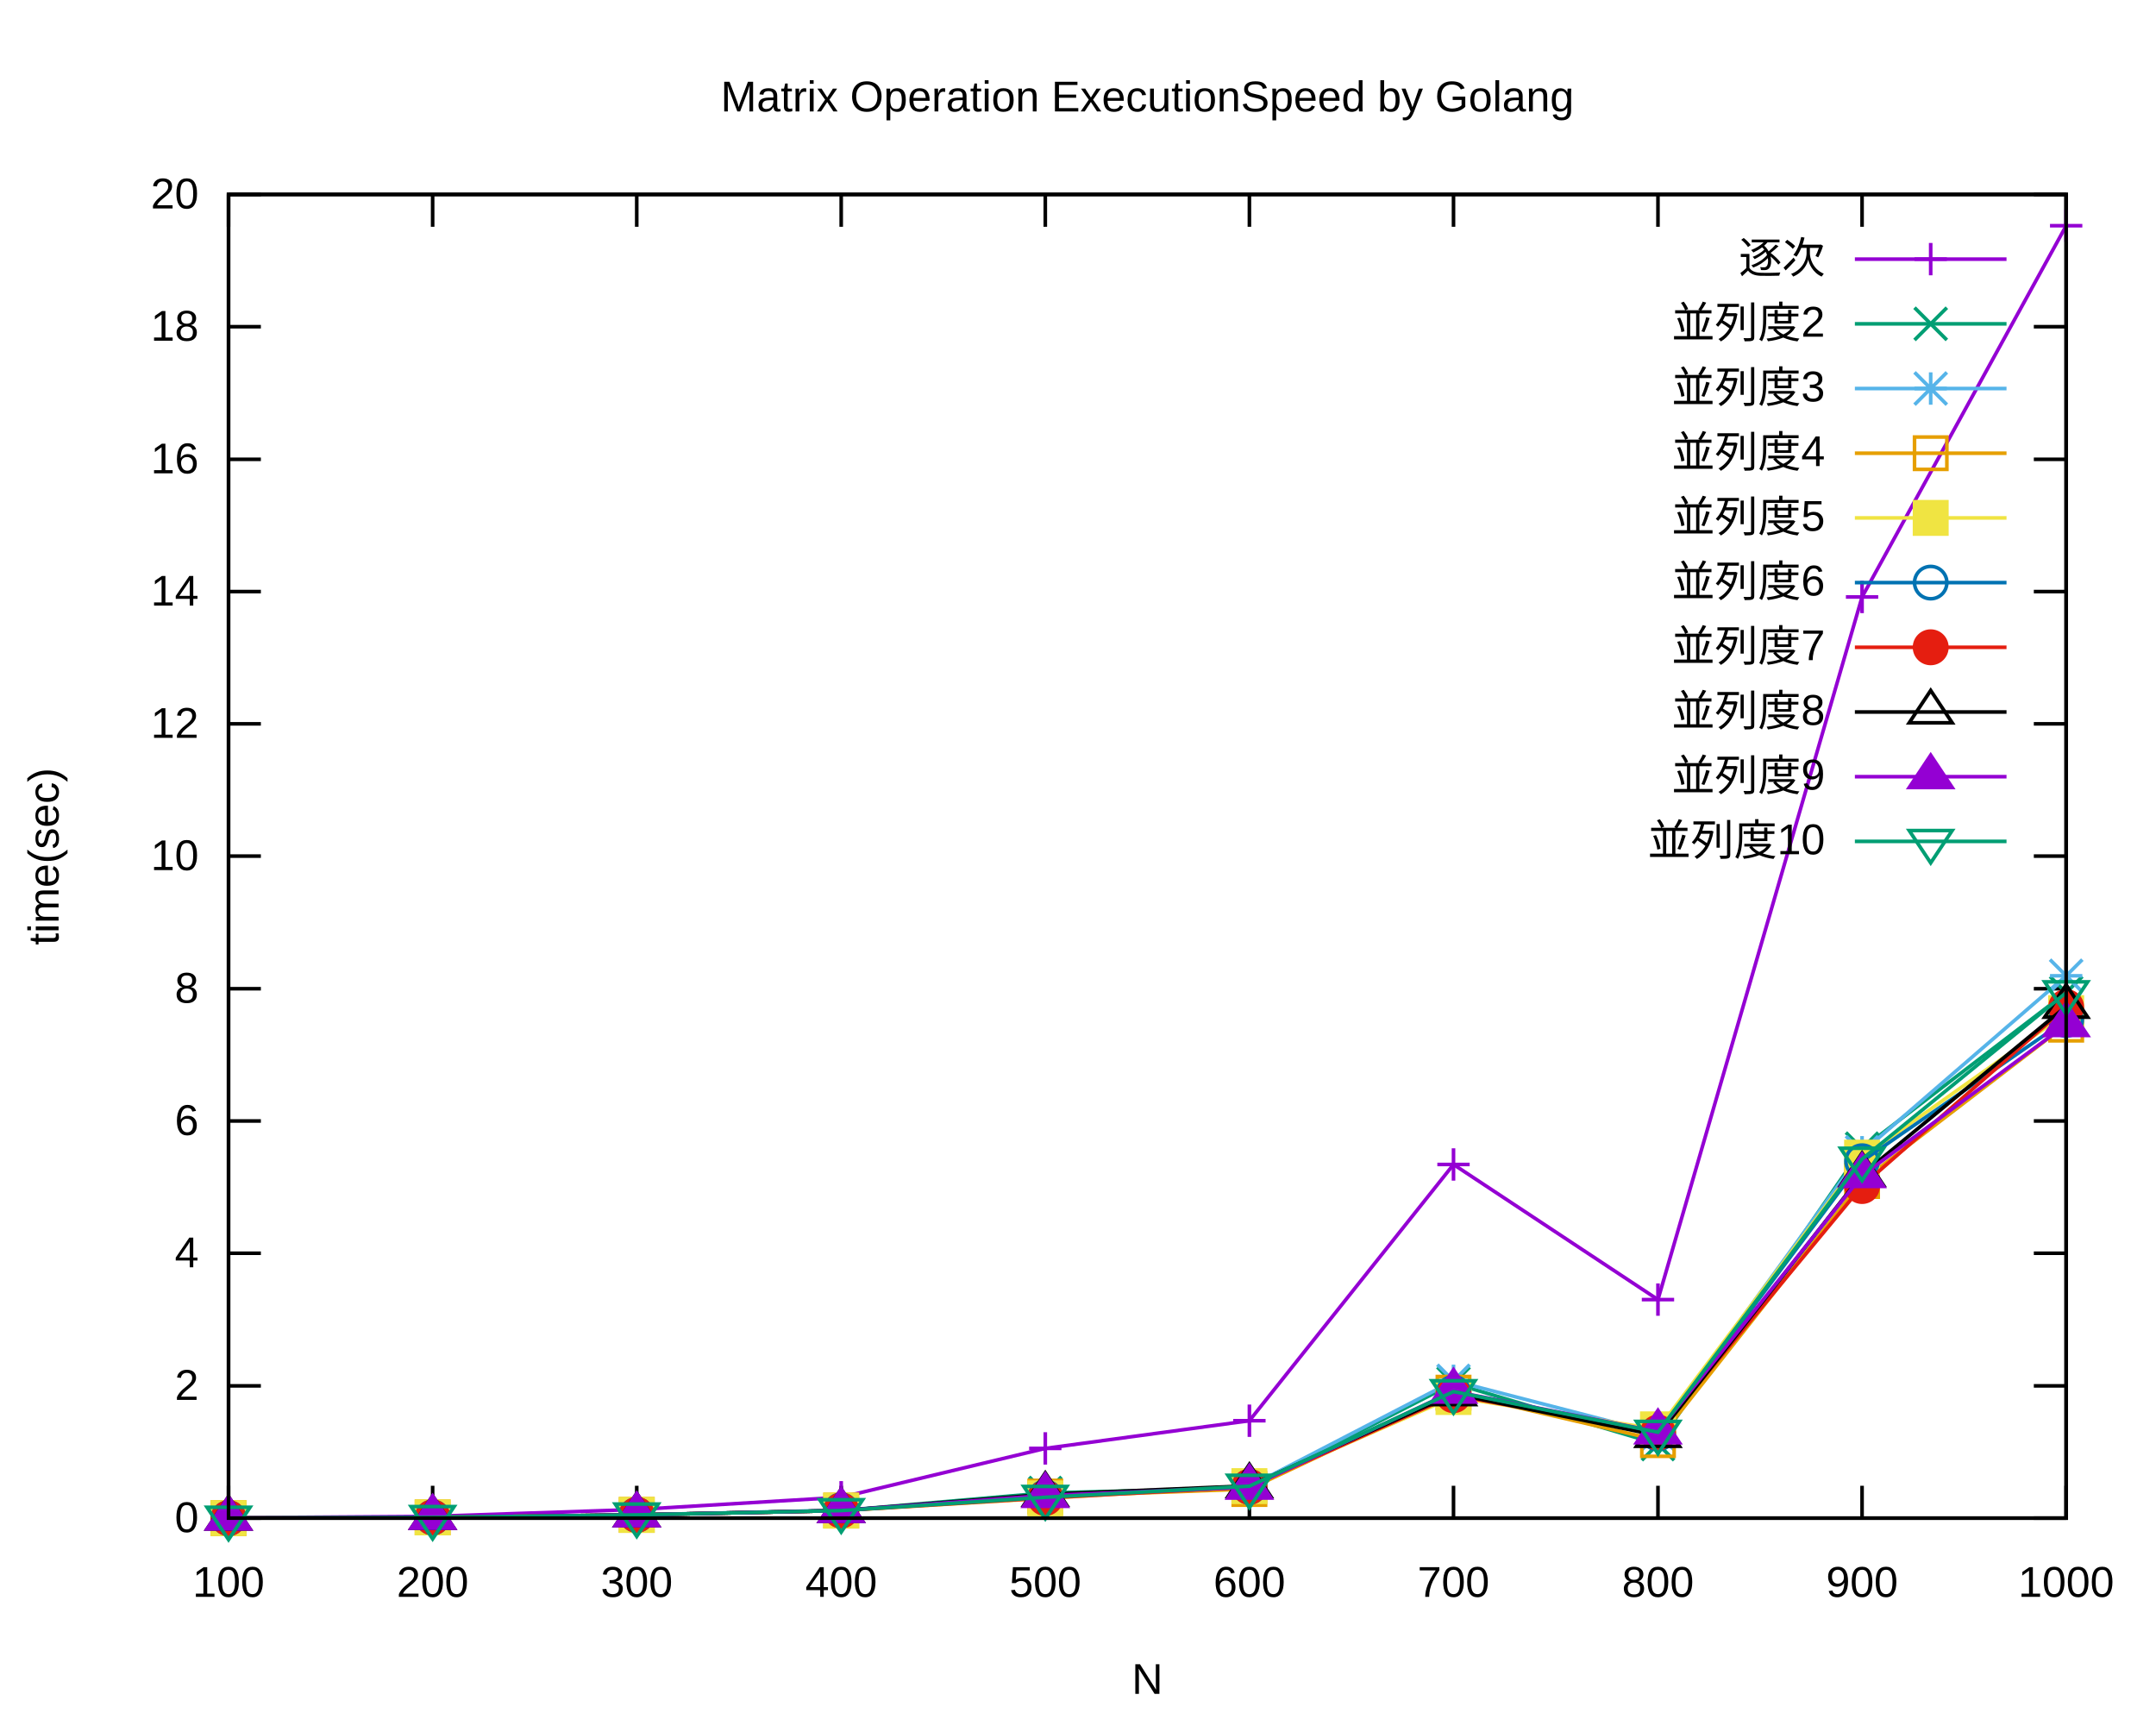
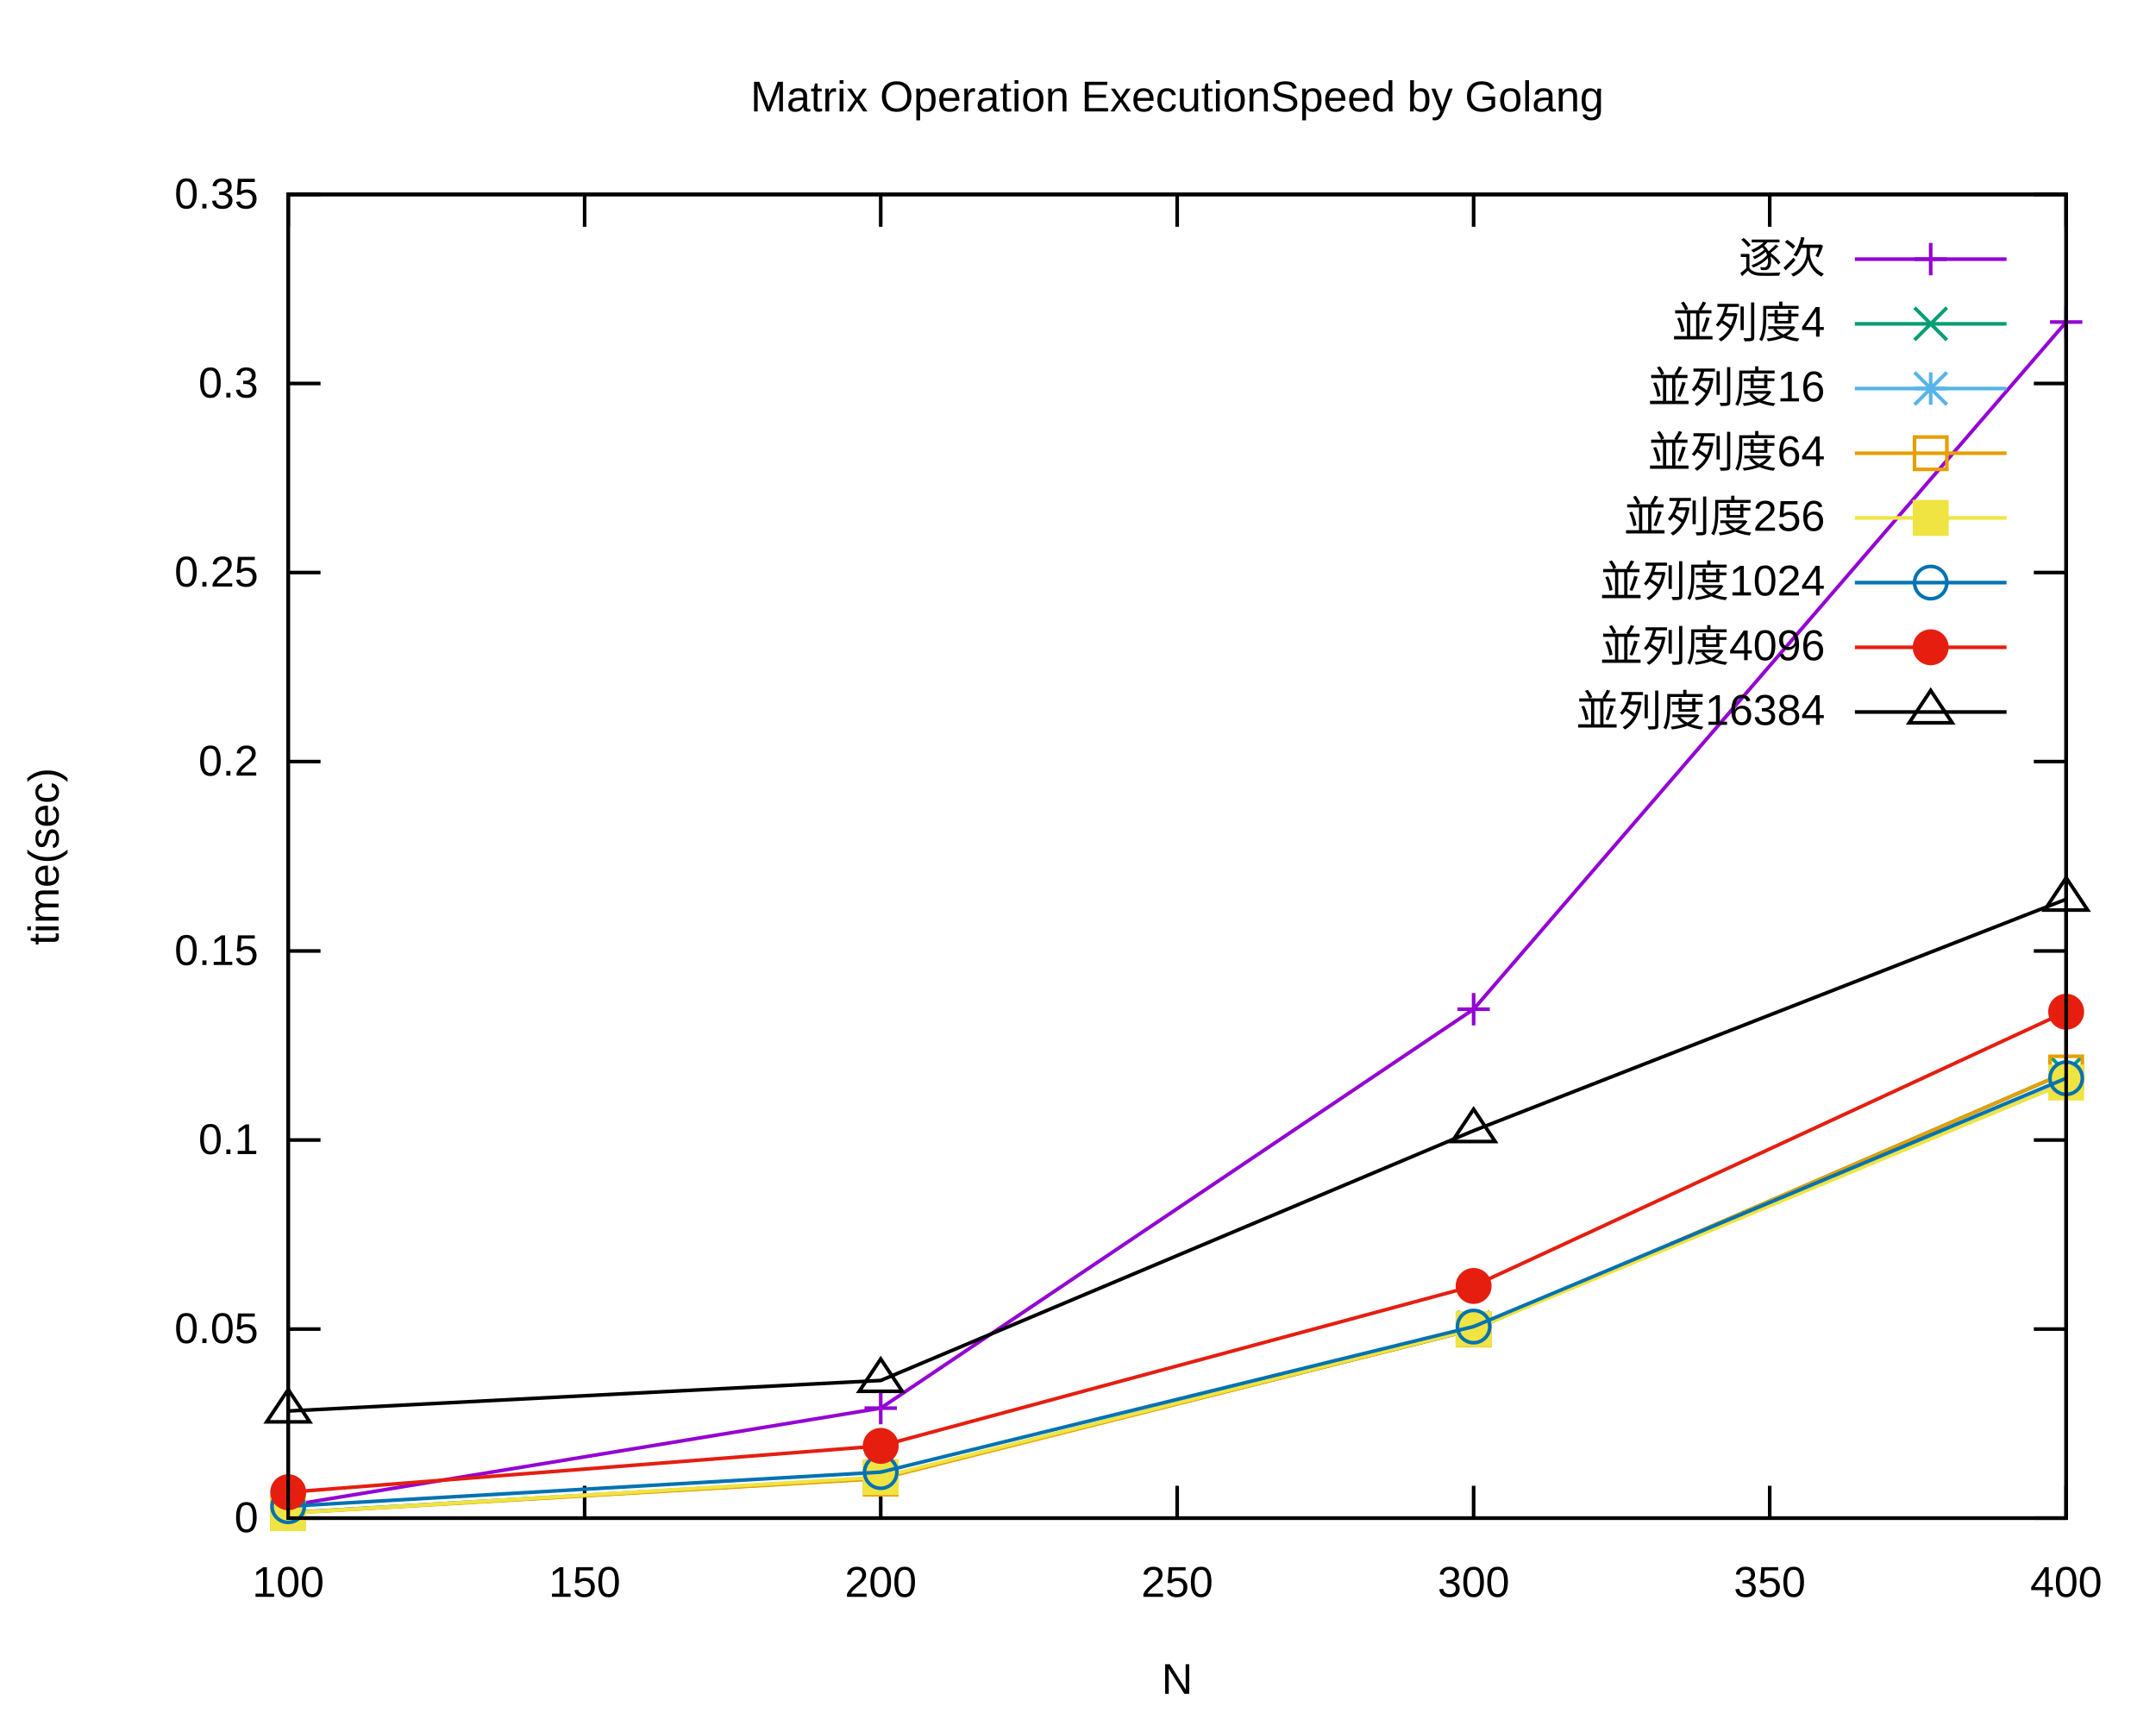
<svg xmlns="http://www.w3.org/2000/svg" xmlns:xlink="http://www.w3.org/1999/xlink" width="600" height="480" viewBox="0 0 600 480">
  <g id="gnuplot_canvas">
    <rect x="0" y="0" width="600" height="480" fill="none" />
    <defs>
      <circle id="gpDot" r="0.5" stroke-width="0.5" />
      <path id="gpPt0" stroke-width="0.222" stroke="currentColor" d="M-1,0 h2 M0,-1 v2" />
      <path id="gpPt1" stroke-width="0.222" stroke="currentColor" d="M-1,-1 L1,1 M1,-1 L-1,1" />
      <path id="gpPt2" stroke-width="0.222" stroke="currentColor" d="M-1,0 L1,0 M0,-1 L0,1 M-1,-1 L1,1 M-1,1 L1,-1" />
      <rect id="gpPt3" stroke-width="0.222" stroke="currentColor" x="-1" y="-1" width="2" height="2" />
      <rect id="gpPt4" stroke-width="0.222" stroke="currentColor" fill="currentColor" x="-1" y="-1" width="2" height="2" />
      <circle id="gpPt5" stroke-width="0.222" stroke="currentColor" cx="0" cy="0" r="1" />
      <use xlink:href="#gpPt5" id="gpPt6" fill="currentColor" stroke="none" />
      <path id="gpPt7" stroke-width="0.222" stroke="currentColor" d="M0,-1.33 L-1.33,0.67 L1.33,0.67 z" />
      <use xlink:href="#gpPt7" id="gpPt8" fill="currentColor" stroke="none" />
      <use xlink:href="#gpPt7" id="gpPt9" stroke="currentColor" transform="rotate(180)" />
      <use xlink:href="#gpPt9" id="gpPt10" fill="currentColor" stroke="none" />
      <use xlink:href="#gpPt3" id="gpPt11" stroke="currentColor" transform="rotate(45)" />
      <use xlink:href="#gpPt11" id="gpPt12" fill="currentColor" stroke="none" />
      <path id="gpPt13" stroke-width="0.222" stroke="currentColor" d="M0,1.330 L1.265,0.411 L0.782,-1.067 L-0.782,-1.076 L-1.265,0.411 z" />
      <use xlink:href="#gpPt13" id="gpPt14" fill="currentColor" stroke="none" />
      <filter id="textbox" filterUnits="objectBoundingBox" x="0" y="0" height="1" width="1">
        <feFlood flood-color="white" flood-opacity="1" result="bgnd" />
        <feComposite in="SourceGraphic" in2="bgnd" operator="atop" />
      </filter>
      <filter id="greybox" filterUnits="objectBoundingBox" x="0" y="0" height="1" width="1">
        <feFlood flood-color="lightgrey" flood-opacity="1" result="grey" />
        <feComposite in="SourceGraphic" in2="grey" operator="atop" />
      </filter>
    </defs>
    <g fill="none" color="white" stroke="currentColor" stroke-width="1.00" stroke-linecap="butt" stroke-linejoin="miter">
</g>
    <g fill="none" color="black" stroke="currentColor" stroke-width="1.00" stroke-linecap="butt" stroke-linejoin="miter">
-       <path stroke="black" d="M63.6,422.4 L72.6,422.4 M575.0,422.4 L566.0,422.4  " />
-       <g transform="translate(55.3,426.3)" stroke="none" fill="black" font-family="Arial" font-size="12.00" text-anchor="end">
+       <path stroke="black" d="M80.2,422.4 L89.2,422.4 M575.0,422.4 L566.0,422.4  " />
+       <g transform="translate(71.9,426.3)" stroke="none" fill="black" font-family="Arial" font-size="12.00" text-anchor="end">
        <text>
          <tspan font-family="Arial"> 0</tspan>
        </text>
      </g>
    </g>
    <g fill="none" color="black" stroke="currentColor" stroke-width="1.00" stroke-linecap="butt" stroke-linejoin="miter">
-       <path stroke="black" d="M63.6,385.6 L72.6,385.6 M575.0,385.6 L566.0,385.6  " />
-       <g transform="translate(55.3,389.5)" stroke="none" fill="black" font-family="Arial" font-size="12.00" text-anchor="end">
-         <text>
-           <tspan font-family="Arial"> 2</tspan>
-         </text>
-       </g>
-     </g>
-     <g fill="none" color="black" stroke="currentColor" stroke-width="1.00" stroke-linecap="butt" stroke-linejoin="miter">
-       <path stroke="black" d="M63.6,348.7 L72.6,348.7 M575.0,348.7 L566.0,348.7  " />
-       <g transform="translate(55.3,352.6)" stroke="none" fill="black" font-family="Arial" font-size="12.00" text-anchor="end">
-         <text>
-           <tspan font-family="Arial"> 4</tspan>
-         </text>
-       </g>
-     </g>
-     <g fill="none" color="black" stroke="currentColor" stroke-width="1.00" stroke-linecap="butt" stroke-linejoin="miter">
-       <path stroke="black" d="M63.6,311.9 L72.6,311.9 M575.0,311.9 L566.0,311.9  " />
-       <g transform="translate(55.3,315.8)" stroke="none" fill="black" font-family="Arial" font-size="12.00" text-anchor="end">
-         <text>
-           <tspan font-family="Arial"> 6</tspan>
-         </text>
-       </g>
-     </g>
-     <g fill="none" color="black" stroke="currentColor" stroke-width="1.00" stroke-linecap="butt" stroke-linejoin="miter">
-       <path stroke="black" d="M63.6,275.1 L72.6,275.1 M575.0,275.1 L566.0,275.1  " />
-       <g transform="translate(55.3,279.0)" stroke="none" fill="black" font-family="Arial" font-size="12.00" text-anchor="end">
-         <text>
-           <tspan font-family="Arial"> 8</tspan>
-         </text>
-       </g>
-     </g>
-     <g fill="none" color="black" stroke="currentColor" stroke-width="1.00" stroke-linecap="butt" stroke-linejoin="miter">
-       <path stroke="black" d="M63.6,238.2 L72.6,238.2 M575.0,238.2 L566.0,238.2  " />
-       <g transform="translate(55.3,242.1)" stroke="none" fill="black" font-family="Arial" font-size="12.00" text-anchor="end">
-         <text>
-           <tspan font-family="Arial"> 10</tspan>
-         </text>
-       </g>
-     </g>
-     <g fill="none" color="black" stroke="currentColor" stroke-width="1.00" stroke-linecap="butt" stroke-linejoin="miter">
-       <path stroke="black" d="M63.6,201.4 L72.6,201.4 M575.0,201.4 L566.0,201.4  " />
-       <g transform="translate(55.3,205.3)" stroke="none" fill="black" font-family="Arial" font-size="12.00" text-anchor="end">
-         <text>
-           <tspan font-family="Arial"> 12</tspan>
-         </text>
-       </g>
-     </g>
-     <g fill="none" color="black" stroke="currentColor" stroke-width="1.00" stroke-linecap="butt" stroke-linejoin="miter">
-       <path stroke="black" d="M63.6,164.6 L72.6,164.6 M575.0,164.6 L566.0,164.6  " />
-       <g transform="translate(55.3,168.5)" stroke="none" fill="black" font-family="Arial" font-size="12.00" text-anchor="end">
-         <text>
-           <tspan font-family="Arial"> 14</tspan>
-         </text>
-       </g>
-     </g>
-     <g fill="none" color="black" stroke="currentColor" stroke-width="1.00" stroke-linecap="butt" stroke-linejoin="miter">
-       <path stroke="black" d="M63.6,127.8 L72.6,127.8 M575.0,127.8 L566.0,127.8  " />
-       <g transform="translate(55.3,131.7)" stroke="none" fill="black" font-family="Arial" font-size="12.00" text-anchor="end">
-         <text>
-           <tspan font-family="Arial"> 16</tspan>
-         </text>
-       </g>
-     </g>
-     <g fill="none" color="black" stroke="currentColor" stroke-width="1.00" stroke-linecap="butt" stroke-linejoin="miter">
-       <path stroke="black" d="M63.6,90.9 L72.6,90.9 M575.0,90.9 L566.0,90.9  " />
-       <g transform="translate(55.3,94.8)" stroke="none" fill="black" font-family="Arial" font-size="12.00" text-anchor="end">
-         <text>
-           <tspan font-family="Arial"> 18</tspan>
-         </text>
-       </g>
-     </g>
-     <g fill="none" color="black" stroke="currentColor" stroke-width="1.00" stroke-linecap="butt" stroke-linejoin="miter">
-       <path stroke="black" d="M63.6,54.1 L72.6,54.1 M575.0,54.1 L566.0,54.1  " />
-       <g transform="translate(55.3,58.0)" stroke="none" fill="black" font-family="Arial" font-size="12.00" text-anchor="end">
-         <text>
-           <tspan font-family="Arial"> 20</tspan>
-         </text>
-       </g>
-     </g>
-     <g fill="none" color="black" stroke="currentColor" stroke-width="1.00" stroke-linecap="butt" stroke-linejoin="miter">
-       <path stroke="black" d="M63.6,422.4 L63.6,413.4 M63.6,54.1 L63.6,63.1  " />
-       <g transform="translate(63.6,444.3)" stroke="none" fill="black" font-family="Arial" font-size="12.00" text-anchor="middle">
+       <path stroke="black" d="M80.2,369.8 L89.2,369.8 M575.0,369.8 L566.0,369.8  " />
+       <g transform="translate(71.9,373.7)" stroke="none" fill="black" font-family="Arial" font-size="12.00" text-anchor="end">
+         <text>
+           <tspan font-family="Arial"> 0.05</tspan>
+         </text>
+       </g>
+     </g>
+     <g fill="none" color="black" stroke="currentColor" stroke-width="1.00" stroke-linecap="butt" stroke-linejoin="miter">
+       <path stroke="black" d="M80.2,317.2 L89.2,317.2 M575.0,317.2 L566.0,317.2  " />
+       <g transform="translate(71.9,321.1)" stroke="none" fill="black" font-family="Arial" font-size="12.00" text-anchor="end">
+         <text>
+           <tspan font-family="Arial"> 0.1</tspan>
+         </text>
+       </g>
+     </g>
+     <g fill="none" color="black" stroke="currentColor" stroke-width="1.00" stroke-linecap="butt" stroke-linejoin="miter">
+       <path stroke="black" d="M80.2,264.6 L89.2,264.6 M575.0,264.6 L566.0,264.6  " />
+       <g transform="translate(71.9,268.5)" stroke="none" fill="black" font-family="Arial" font-size="12.00" text-anchor="end">
+         <text>
+           <tspan font-family="Arial"> 0.15</tspan>
+         </text>
+       </g>
+     </g>
+     <g fill="none" color="black" stroke="currentColor" stroke-width="1.00" stroke-linecap="butt" stroke-linejoin="miter">
+       <path stroke="black" d="M80.2,211.9 L89.2,211.9 M575.0,211.9 L566.0,211.9  " />
+       <g transform="translate(71.9,215.8)" stroke="none" fill="black" font-family="Arial" font-size="12.00" text-anchor="end">
+         <text>
+           <tspan font-family="Arial"> 0.2</tspan>
+         </text>
+       </g>
+     </g>
+     <g fill="none" color="black" stroke="currentColor" stroke-width="1.00" stroke-linecap="butt" stroke-linejoin="miter">
+       <path stroke="black" d="M80.2,159.3 L89.2,159.3 M575.0,159.3 L566.0,159.3  " />
+       <g transform="translate(71.9,163.2)" stroke="none" fill="black" font-family="Arial" font-size="12.00" text-anchor="end">
+         <text>
+           <tspan font-family="Arial"> 0.25</tspan>
+         </text>
+       </g>
+     </g>
+     <g fill="none" color="black" stroke="currentColor" stroke-width="1.00" stroke-linecap="butt" stroke-linejoin="miter">
+       <path stroke="black" d="M80.2,106.7 L89.2,106.7 M575.0,106.7 L566.0,106.7  " />
+       <g transform="translate(71.9,110.6)" stroke="none" fill="black" font-family="Arial" font-size="12.00" text-anchor="end">
+         <text>
+           <tspan font-family="Arial"> 0.3</tspan>
+         </text>
+       </g>
+     </g>
+     <g fill="none" color="black" stroke="currentColor" stroke-width="1.00" stroke-linecap="butt" stroke-linejoin="miter">
+       <path stroke="black" d="M80.2,54.1 L89.2,54.1 M575.0,54.1 L566.0,54.1  " />
+       <g transform="translate(71.9,58.0)" stroke="none" fill="black" font-family="Arial" font-size="12.00" text-anchor="end">
+         <text>
+           <tspan font-family="Arial"> 0.35</tspan>
+         </text>
+       </g>
+     </g>
+     <g fill="none" color="black" stroke="currentColor" stroke-width="1.00" stroke-linecap="butt" stroke-linejoin="miter">
+       <path stroke="black" d="M80.2,422.4 L80.2,413.4 M80.2,54.1 L80.2,63.1  " />
+       <g transform="translate(80.2,444.3)" stroke="none" fill="black" font-family="Arial" font-size="12.00" text-anchor="middle">
        <text>
          <tspan font-family="Arial"> 100</tspan>
        </text>
      </g>
    </g>
    <g fill="none" color="black" stroke="currentColor" stroke-width="1.00" stroke-linecap="butt" stroke-linejoin="miter">
-       <path stroke="black" d="M120.4,422.4 L120.4,413.4 M120.4,54.1 L120.4,63.1  " />
-       <g transform="translate(120.4,444.3)" stroke="none" fill="black" font-family="Arial" font-size="12.00" text-anchor="middle">
+       <path stroke="black" d="M162.7,422.4 L162.7,413.4 M162.7,54.1 L162.7,63.1  " />
+       <g transform="translate(162.7,444.3)" stroke="none" fill="black" font-family="Arial" font-size="12.00" text-anchor="middle">
+         <text>
+           <tspan font-family="Arial"> 150</tspan>
+         </text>
+       </g>
+     </g>
+     <g fill="none" color="black" stroke="currentColor" stroke-width="1.00" stroke-linecap="butt" stroke-linejoin="miter">
+       <path stroke="black" d="M245.1,422.4 L245.1,413.4 M245.1,54.1 L245.1,63.1  " />
+       <g transform="translate(245.1,444.3)" stroke="none" fill="black" font-family="Arial" font-size="12.00" text-anchor="middle">
        <text>
          <tspan font-family="Arial"> 200</tspan>
        </text>
      </g>
    </g>
    <g fill="none" color="black" stroke="currentColor" stroke-width="1.00" stroke-linecap="butt" stroke-linejoin="miter">
-       <path stroke="black" d="M177.2,422.4 L177.2,413.4 M177.2,54.1 L177.2,63.1  " />
-       <g transform="translate(177.2,444.3)" stroke="none" fill="black" font-family="Arial" font-size="12.00" text-anchor="middle">
+       <path stroke="black" d="M327.6,422.4 L327.6,413.4 M327.6,54.1 L327.6,63.1  " />
+       <g transform="translate(327.6,444.3)" stroke="none" fill="black" font-family="Arial" font-size="12.00" text-anchor="middle">
+         <text>
+           <tspan font-family="Arial"> 250</tspan>
+         </text>
+       </g>
+     </g>
+     <g fill="none" color="black" stroke="currentColor" stroke-width="1.00" stroke-linecap="butt" stroke-linejoin="miter">
+       <path stroke="black" d="M410.1,422.4 L410.1,413.4 M410.1,54.1 L410.1,63.1  " />
+       <g transform="translate(410.1,444.3)" stroke="none" fill="black" font-family="Arial" font-size="12.00" text-anchor="middle">
        <text>
          <tspan font-family="Arial"> 300</tspan>
        </text>
      </g>
    </g>
    <g fill="none" color="black" stroke="currentColor" stroke-width="1.00" stroke-linecap="butt" stroke-linejoin="miter">
-       <path stroke="black" d="M234.1,422.4 L234.1,413.4 M234.1,54.1 L234.1,63.1  " />
-       <g transform="translate(234.1,444.3)" stroke="none" fill="black" font-family="Arial" font-size="12.00" text-anchor="middle">
-         <text>
-           <tspan font-family="Arial"> 400</tspan>
-         </text>
-       </g>
-     </g>
-     <g fill="none" color="black" stroke="currentColor" stroke-width="1.00" stroke-linecap="butt" stroke-linejoin="miter">
-       <path stroke="black" d="M290.9,422.4 L290.9,413.4 M290.9,54.1 L290.9,63.1  " />
-       <g transform="translate(290.9,444.3)" stroke="none" fill="black" font-family="Arial" font-size="12.00" text-anchor="middle">
-         <text>
-           <tspan font-family="Arial"> 500</tspan>
-         </text>
-       </g>
-     </g>
-     <g fill="none" color="black" stroke="currentColor" stroke-width="1.00" stroke-linecap="butt" stroke-linejoin="miter">
-       <path stroke="black" d="M347.7,422.4 L347.7,413.4 M347.7,54.1 L347.7,63.1  " />
-       <g transform="translate(347.7,444.3)" stroke="none" fill="black" font-family="Arial" font-size="12.00" text-anchor="middle">
-         <text>
-           <tspan font-family="Arial"> 600</tspan>
-         </text>
-       </g>
-     </g>
-     <g fill="none" color="black" stroke="currentColor" stroke-width="1.00" stroke-linecap="butt" stroke-linejoin="miter">
-       <path stroke="black" d="M404.5,422.4 L404.5,413.4 M404.5,54.1 L404.5,63.1  " />
-       <g transform="translate(404.5,444.3)" stroke="none" fill="black" font-family="Arial" font-size="12.00" text-anchor="middle">
-         <text>
-           <tspan font-family="Arial"> 700</tspan>
-         </text>
-       </g>
-     </g>
-     <g fill="none" color="black" stroke="currentColor" stroke-width="1.00" stroke-linecap="butt" stroke-linejoin="miter">
-       <path stroke="black" d="M461.4,422.4 L461.4,413.4 M461.4,54.1 L461.4,63.1  " />
-       <g transform="translate(461.4,444.3)" stroke="none" fill="black" font-family="Arial" font-size="12.00" text-anchor="middle">
-         <text>
-           <tspan font-family="Arial"> 800</tspan>
-         </text>
-       </g>
-     </g>
-     <g fill="none" color="black" stroke="currentColor" stroke-width="1.00" stroke-linecap="butt" stroke-linejoin="miter">
-       <path stroke="black" d="M518.2,422.4 L518.2,413.4 M518.2,54.1 L518.2,63.1  " />
-       <g transform="translate(518.2,444.3)" stroke="none" fill="black" font-family="Arial" font-size="12.00" text-anchor="middle">
-         <text>
-           <tspan font-family="Arial"> 900</tspan>
+       <path stroke="black" d="M492.5,422.4 L492.5,413.4 M492.5,54.1 L492.5,63.1  " />
+       <g transform="translate(492.5,444.3)" stroke="none" fill="black" font-family="Arial" font-size="12.00" text-anchor="middle">
+         <text>
+           <tspan font-family="Arial"> 350</tspan>
        </text>
      </g>
    </g>
    <g fill="none" color="black" stroke="currentColor" stroke-width="1.00" stroke-linecap="butt" stroke-linejoin="miter">
      <path stroke="black" d="M575.0,422.4 L575.0,413.4 M575.0,54.1 L575.0,63.1  " />
      <g transform="translate(575.0,444.3)" stroke="none" fill="black" font-family="Arial" font-size="12.00" text-anchor="middle">
        <text>
-           <tspan font-family="Arial"> 1000</tspan>
-         </text>
-       </g>
-     </g>
-     <g fill="none" color="black" stroke="currentColor" stroke-width="1.00" stroke-linecap="butt" stroke-linejoin="miter">
- </g>
-     <g fill="none" color="black" stroke="currentColor" stroke-width="1.00" stroke-linecap="butt" stroke-linejoin="miter">
-       <path stroke="black" d="M63.6,54.1 L63.6,422.4 L575.0,422.4 L575.0,54.1 L63.6,54.1 Z  " />
+           <tspan font-family="Arial"> 400</tspan>
+         </text>
+       </g>
+     </g>
+     <g fill="none" color="black" stroke="currentColor" stroke-width="1.00" stroke-linecap="butt" stroke-linejoin="miter">
+ </g>
+     <g fill="none" color="black" stroke="currentColor" stroke-width="1.00" stroke-linecap="butt" stroke-linejoin="miter">
+       <path stroke="black" d="M80.2,54.1 L80.2,422.4 L575.0,422.4 L575.0,54.1 L80.2,54.1 Z  " />
    </g>
    <g fill="none" color="black" stroke="currentColor" stroke-width="1.00" stroke-linecap="butt" stroke-linejoin="miter">
      <g transform="translate(16.3,238.3) rotate(270)" stroke="none" fill="black" font-family="Arial" font-size="12.00" text-anchor="middle">
        <text>
          <tspan font-family="Arial">time(sec)</tspan>
        </text>
      </g>
    </g>
    <g fill="none" color="black" stroke="currentColor" stroke-width="1.00" stroke-linecap="butt" stroke-linejoin="miter">
-       <g transform="translate(319.3,471.3)" stroke="none" fill="black" font-family="Arial" font-size="12.00" text-anchor="middle">
+       <g transform="translate(327.6,471.3)" stroke="none" fill="black" font-family="Arial" font-size="12.00" text-anchor="middle">
        <text>
          <tspan font-family="Arial">N</tspan>
        </text>
      </g>
    </g>
    <g fill="none" color="black" stroke="currentColor" stroke-width="1.00" stroke-linecap="butt" stroke-linejoin="miter">
-       <g transform="translate(319.3,31.0)" stroke="none" fill="black" font-family="Arial" font-size="12.00" text-anchor="middle">
+       <g transform="translate(327.6,31.0)" stroke="none" fill="black" font-family="Arial" font-size="12.00" text-anchor="middle">
        <text>
          <tspan font-family="Arial">Matrix Operation ExecutionSpeed by Golang</tspan>
        </text>
      </g>
    </g>
    <g id="gnuplot_plot_1">
      <g fill="none" color="black" stroke="currentColor" stroke-width="1.00" stroke-linecap="butt" stroke-linejoin="miter">
        <g transform="translate(507.9,76.0)" stroke="none" fill="black" font-family="Arial" font-size="12.00" text-anchor="end">
          <text>
            <tspan font-family="Arial">逐次</tspan>
          </text>
        </g>
      </g>
      <g fill="none" color="black" stroke="currentColor" stroke-width="1.00" stroke-linecap="butt" stroke-linejoin="miter">
-         <path stroke="rgb(148,   0, 211)" d="M516.2,72.1 L558.4,72.1 M63.6,422.3 L120.4,421.9 L177.2,420.0 L234.1,416.6 L290.9,403.0 L347.7,395.3   L404.5,324.0 L461.4,361.6 L518.2,166.1 L575.0,62.8  " />
-         <use xlink:href="#gpPt0" transform="translate(63.6,422.3) scale(4.50)" color="rgb(148,   0, 211)" />
-         <use xlink:href="#gpPt0" transform="translate(120.4,421.9) scale(4.50)" color="rgb(148,   0, 211)" />
-         <use xlink:href="#gpPt0" transform="translate(177.2,420.0) scale(4.50)" color="rgb(148,   0, 211)" />
-         <use xlink:href="#gpPt0" transform="translate(234.1,416.6) scale(4.50)" color="rgb(148,   0, 211)" />
-         <use xlink:href="#gpPt0" transform="translate(290.9,403.0) scale(4.50)" color="rgb(148,   0, 211)" />
-         <use xlink:href="#gpPt0" transform="translate(347.7,395.3) scale(4.50)" color="rgb(148,   0, 211)" />
-         <use xlink:href="#gpPt0" transform="translate(404.5,324.0) scale(4.50)" color="rgb(148,   0, 211)" />
-         <use xlink:href="#gpPt0" transform="translate(461.4,361.6) scale(4.50)" color="rgb(148,   0, 211)" />
-         <use xlink:href="#gpPt0" transform="translate(518.2,166.1) scale(4.50)" color="rgb(148,   0, 211)" />
-         <use xlink:href="#gpPt0" transform="translate(575.0,62.8) scale(4.50)" color="rgb(148,   0, 211)" />
+         <path stroke="rgb(148,   0, 211)" d="M516.2,72.1 L558.4,72.1 M80.2,418.9 L245.1,391.8 L410.1,280.8 L575.0,89.6  " />
+         <use xlink:href="#gpPt0" transform="translate(80.2,418.9) scale(4.50)" color="rgb(148,   0, 211)" />
+         <use xlink:href="#gpPt0" transform="translate(245.1,391.8) scale(4.50)" color="rgb(148,   0, 211)" />
+         <use xlink:href="#gpPt0" transform="translate(410.1,280.8) scale(4.50)" color="rgb(148,   0, 211)" />
+         <use xlink:href="#gpPt0" transform="translate(575.0,89.6) scale(4.50)" color="rgb(148,   0, 211)" />
        <use xlink:href="#gpPt0" transform="translate(537.3,72.1) scale(4.50)" color="rgb(148,   0, 211)" />
      </g>
    </g>
    <g id="gnuplot_plot_2">
      <g fill="none" color="black" stroke="currentColor" stroke-width="1.00" stroke-linecap="butt" stroke-linejoin="miter">
        <g transform="translate(507.9,94.0)" stroke="none" fill="black" font-family="Arial" font-size="12.00" text-anchor="end">
          <text>
-             <tspan font-family="Arial">並列度2</tspan>
-           </text>
-         </g>
-       </g>
-       <g fill="none" color="black" stroke="currentColor" stroke-width="1.00" stroke-linecap="butt" stroke-linejoin="miter">
-         <path stroke="rgb(  0, 158, 115)" d="M516.2,90.1 L558.4,90.1 M63.6,422.4 L120.4,422.2 L177.2,421.5 L234.1,420.3 L290.9,415.4 L347.7,414.0   L404.5,384.9 L461.4,401.8 L518.2,319.6 L575.0,276.2  " />
-         <use xlink:href="#gpPt1" transform="translate(63.6,422.4) scale(4.50)" color="rgb(  0, 158, 115)" />
-         <use xlink:href="#gpPt1" transform="translate(120.4,422.2) scale(4.50)" color="rgb(  0, 158, 115)" />
-         <use xlink:href="#gpPt1" transform="translate(177.2,421.5) scale(4.50)" color="rgb(  0, 158, 115)" />
-         <use xlink:href="#gpPt1" transform="translate(234.1,420.3) scale(4.50)" color="rgb(  0, 158, 115)" />
-         <use xlink:href="#gpPt1" transform="translate(290.9,415.4) scale(4.50)" color="rgb(  0, 158, 115)" />
-         <use xlink:href="#gpPt1" transform="translate(347.7,414.0) scale(4.50)" color="rgb(  0, 158, 115)" />
-         <use xlink:href="#gpPt1" transform="translate(404.5,384.9) scale(4.50)" color="rgb(  0, 158, 115)" />
-         <use xlink:href="#gpPt1" transform="translate(461.4,401.8) scale(4.50)" color="rgb(  0, 158, 115)" />
-         <use xlink:href="#gpPt1" transform="translate(518.2,319.6) scale(4.50)" color="rgb(  0, 158, 115)" />
-         <use xlink:href="#gpPt1" transform="translate(575.0,276.2) scale(4.50)" color="rgb(  0, 158, 115)" />
+             <tspan font-family="Arial">並列度4</tspan>
+           </text>
+         </g>
+       </g>
+       <g fill="none" color="black" stroke="currentColor" stroke-width="1.00" stroke-linecap="butt" stroke-linejoin="miter">
+         <path stroke="rgb(  0, 158, 115)" d="M516.2,90.1 L558.4,90.1 M80.2,420.9 L245.1,411.2 L410.1,369.9 L575.0,298.4  " />
+         <use xlink:href="#gpPt1" transform="translate(80.2,420.9) scale(4.50)" color="rgb(  0, 158, 115)" />
+         <use xlink:href="#gpPt1" transform="translate(245.1,411.2) scale(4.50)" color="rgb(  0, 158, 115)" />
+         <use xlink:href="#gpPt1" transform="translate(410.1,369.9) scale(4.50)" color="rgb(  0, 158, 115)" />
+         <use xlink:href="#gpPt1" transform="translate(575.0,298.4) scale(4.50)" color="rgb(  0, 158, 115)" />
        <use xlink:href="#gpPt1" transform="translate(537.3,90.1) scale(4.50)" color="rgb(  0, 158, 115)" />
      </g>
    </g>
    <g id="gnuplot_plot_3">
      <g fill="none" color="black" stroke="currentColor" stroke-width="1.00" stroke-linecap="butt" stroke-linejoin="miter">
        <g transform="translate(507.9,112.0)" stroke="none" fill="black" font-family="Arial" font-size="12.00" text-anchor="end">
          <text>
-             <tspan font-family="Arial">並列度3</tspan>
-           </text>
-         </g>
-       </g>
-       <g fill="none" color="black" stroke="currentColor" stroke-width="1.00" stroke-linecap="butt" stroke-linejoin="miter">
-         <path stroke="rgb( 86, 180, 233)" d="M516.2,108.1 L558.4,108.1 M63.6,422.4 L120.4,422.2 L177.2,421.5 L234.1,420.3 L290.9,416.3 L347.7,413.6   L404.5,384.2 L461.4,398.9 L518.2,320.6 L575.0,271.5  " />
-         <use xlink:href="#gpPt2" transform="translate(63.6,422.4) scale(4.50)" color="rgb( 86, 180, 233)" />
-         <use xlink:href="#gpPt2" transform="translate(120.4,422.2) scale(4.50)" color="rgb( 86, 180, 233)" />
-         <use xlink:href="#gpPt2" transform="translate(177.2,421.5) scale(4.50)" color="rgb( 86, 180, 233)" />
-         <use xlink:href="#gpPt2" transform="translate(234.1,420.3) scale(4.50)" color="rgb( 86, 180, 233)" />
-         <use xlink:href="#gpPt2" transform="translate(290.9,416.3) scale(4.50)" color="rgb( 86, 180, 233)" />
-         <use xlink:href="#gpPt2" transform="translate(347.7,413.6) scale(4.50)" color="rgb( 86, 180, 233)" />
-         <use xlink:href="#gpPt2" transform="translate(404.5,384.2) scale(4.50)" color="rgb( 86, 180, 233)" />
-         <use xlink:href="#gpPt2" transform="translate(461.4,398.9) scale(4.50)" color="rgb( 86, 180, 233)" />
-         <use xlink:href="#gpPt2" transform="translate(518.2,320.6) scale(4.50)" color="rgb( 86, 180, 233)" />
-         <use xlink:href="#gpPt2" transform="translate(575.0,271.5) scale(4.50)" color="rgb( 86, 180, 233)" />
+             <tspan font-family="Arial">並列度16</tspan>
+           </text>
+         </g>
+       </g>
+       <g fill="none" color="black" stroke="currentColor" stroke-width="1.00" stroke-linecap="butt" stroke-linejoin="miter">
+         <path stroke="rgb( 86, 180, 233)" d="M516.2,108.1 L558.4,108.1 M80.2,420.9 L245.1,411.3 L410.1,369.3 L575.0,301.2  " />
+         <use xlink:href="#gpPt2" transform="translate(80.2,420.9) scale(4.50)" color="rgb( 86, 180, 233)" />
+         <use xlink:href="#gpPt2" transform="translate(245.1,411.3) scale(4.50)" color="rgb( 86, 180, 233)" />
+         <use xlink:href="#gpPt2" transform="translate(410.1,369.3) scale(4.50)" color="rgb( 86, 180, 233)" />
+         <use xlink:href="#gpPt2" transform="translate(575.0,301.2) scale(4.50)" color="rgb( 86, 180, 233)" />
        <use xlink:href="#gpPt2" transform="translate(537.3,108.1) scale(4.50)" color="rgb( 86, 180, 233)" />
      </g>
    </g>
    <g id="gnuplot_plot_4">
      <g fill="none" color="black" stroke="currentColor" stroke-width="1.00" stroke-linecap="butt" stroke-linejoin="miter">
        <g transform="translate(507.9,130.0)" stroke="none" fill="black" font-family="Arial" font-size="12.00" text-anchor="end">
          <text>
-             <tspan font-family="Arial">並列度4</tspan>
-           </text>
-         </g>
-       </g>
-       <g fill="none" color="black" stroke="currentColor" stroke-width="1.00" stroke-linecap="butt" stroke-linejoin="miter">
-         <path stroke="rgb(230, 159,   0)" d="M516.2,126.1 L558.4,126.1 M63.6,422.4 L120.4,422.2 L177.2,421.5 L234.1,420.3 L290.9,416.4 L347.7,414.3   L404.5,387.5 L461.4,400.7 L518.2,328.6 L575.0,285.1  " />
-         <use xlink:href="#gpPt3" transform="translate(63.6,422.4) scale(4.50)" color="rgb(230, 159,   0)" />
-         <use xlink:href="#gpPt3" transform="translate(120.4,422.2) scale(4.50)" color="rgb(230, 159,   0)" />
-         <use xlink:href="#gpPt3" transform="translate(177.2,421.5) scale(4.50)" color="rgb(230, 159,   0)" />
-         <use xlink:href="#gpPt3" transform="translate(234.1,420.3) scale(4.50)" color="rgb(230, 159,   0)" />
-         <use xlink:href="#gpPt3" transform="translate(290.9,416.4) scale(4.50)" color="rgb(230, 159,   0)" />
-         <use xlink:href="#gpPt3" transform="translate(347.7,414.3) scale(4.50)" color="rgb(230, 159,   0)" />
-         <use xlink:href="#gpPt3" transform="translate(404.5,387.5) scale(4.50)" color="rgb(230, 159,   0)" />
-         <use xlink:href="#gpPt3" transform="translate(461.4,400.7) scale(4.50)" color="rgb(230, 159,   0)" />
-         <use xlink:href="#gpPt3" transform="translate(518.2,328.6) scale(4.50)" color="rgb(230, 159,   0)" />
-         <use xlink:href="#gpPt3" transform="translate(575.0,285.1) scale(4.50)" color="rgb(230, 159,   0)" />
+             <tspan font-family="Arial">並列度64</tspan>
+           </text>
+         </g>
+       </g>
+       <g fill="none" color="black" stroke="currentColor" stroke-width="1.00" stroke-linecap="butt" stroke-linejoin="miter">
+         <path stroke="rgb(230, 159,   0)" d="M516.2,126.1 L558.4,126.1 M80.2,421.0 L245.1,411.4 L410.1,369.9 L575.0,298.4  " />
+         <use xlink:href="#gpPt3" transform="translate(80.2,421.0) scale(4.50)" color="rgb(230, 159,   0)" />
+         <use xlink:href="#gpPt3" transform="translate(245.1,411.4) scale(4.50)" color="rgb(230, 159,   0)" />
+         <use xlink:href="#gpPt3" transform="translate(410.1,369.9) scale(4.50)" color="rgb(230, 159,   0)" />
+         <use xlink:href="#gpPt3" transform="translate(575.0,298.4) scale(4.50)" color="rgb(230, 159,   0)" />
        <use xlink:href="#gpPt3" transform="translate(537.3,126.1) scale(4.50)" color="rgb(230, 159,   0)" />
      </g>
    </g>
    <g id="gnuplot_plot_5">
      <g fill="none" color="black" stroke="currentColor" stroke-width="1.00" stroke-linecap="butt" stroke-linejoin="miter">
        <g transform="translate(507.9,148.0)" stroke="none" fill="black" font-family="Arial" font-size="12.00" text-anchor="end">
          <text>
-             <tspan font-family="Arial">並列度5</tspan>
-           </text>
-         </g>
-       </g>
-       <g fill="none" color="black" stroke="currentColor" stroke-width="1.00" stroke-linecap="butt" stroke-linejoin="miter">
-         <path stroke="rgb(240, 228,  66)" d="M516.2,144.1 L558.4,144.1 M63.6,422.4 L120.4,422.2 L177.2,421.5 L234.1,420.3 L290.9,416.9 L347.7,413.5   L404.5,388.7 L461.4,397.7 L518.2,322.1 L575.0,281.9  " />
-         <use xlink:href="#gpPt4" transform="translate(63.6,422.4) scale(4.50)" color="rgb(240, 228,  66)" />
-         <use xlink:href="#gpPt4" transform="translate(120.4,422.2) scale(4.50)" color="rgb(240, 228,  66)" />
-         <use xlink:href="#gpPt4" transform="translate(177.2,421.5) scale(4.50)" color="rgb(240, 228,  66)" />
-         <use xlink:href="#gpPt4" transform="translate(234.1,420.3) scale(4.50)" color="rgb(240, 228,  66)" />
-         <use xlink:href="#gpPt4" transform="translate(290.9,416.9) scale(4.50)" color="rgb(240, 228,  66)" />
-         <use xlink:href="#gpPt4" transform="translate(347.7,413.5) scale(4.50)" color="rgb(240, 228,  66)" />
-         <use xlink:href="#gpPt4" transform="translate(404.5,388.7) scale(4.50)" color="rgb(240, 228,  66)" />
-         <use xlink:href="#gpPt4" transform="translate(461.4,397.7) scale(4.50)" color="rgb(240, 228,  66)" />
-         <use xlink:href="#gpPt4" transform="translate(518.2,322.1) scale(4.50)" color="rgb(240, 228,  66)" />
-         <use xlink:href="#gpPt4" transform="translate(575.0,281.9) scale(4.50)" color="rgb(240, 228,  66)" />
+             <tspan font-family="Arial">並列度256</tspan>
+           </text>
+         </g>
+       </g>
+       <g fill="none" color="black" stroke="currentColor" stroke-width="1.00" stroke-linecap="butt" stroke-linejoin="miter">
+         <path stroke="rgb(240, 228,  66)" d="M516.2,144.1 L558.4,144.1 M80.2,421.0 L245.1,411.0 L410.1,369.8 L575.0,301.2  " />
+         <use xlink:href="#gpPt4" transform="translate(80.2,421.0) scale(4.50)" color="rgb(240, 228,  66)" />
+         <use xlink:href="#gpPt4" transform="translate(245.1,411.0) scale(4.50)" color="rgb(240, 228,  66)" />
+         <use xlink:href="#gpPt4" transform="translate(410.1,369.8) scale(4.50)" color="rgb(240, 228,  66)" />
+         <use xlink:href="#gpPt4" transform="translate(575.0,301.2) scale(4.50)" color="rgb(240, 228,  66)" />
        <use xlink:href="#gpPt4" transform="translate(537.3,144.1) scale(4.50)" color="rgb(240, 228,  66)" />
      </g>
    </g>
    <g id="gnuplot_plot_6">
      <g fill="none" color="black" stroke="currentColor" stroke-width="1.00" stroke-linecap="butt" stroke-linejoin="miter">
        <g transform="translate(507.9,166.0)" stroke="none" fill="black" font-family="Arial" font-size="12.00" text-anchor="end">
          <text>
-             <tspan font-family="Arial">並列度6</tspan>
-           </text>
-         </g>
-       </g>
-       <g fill="none" color="black" stroke="currentColor" stroke-width="1.00" stroke-linecap="butt" stroke-linejoin="miter">
-         <path stroke="rgb(  0, 114, 178)" d="M516.2,162.1 L558.4,162.1 M63.6,422.4 L120.4,422.2 L177.2,421.5 L234.1,420.2 L290.9,416.6 L347.7,413.7   L404.5,387.5 L461.4,398.9 L518.2,323.1 L575.0,283.8  " />
-         <use xlink:href="#gpPt5" transform="translate(63.6,422.4) scale(4.50)" color="rgb(  0, 114, 178)" />
-         <use xlink:href="#gpPt5" transform="translate(120.4,422.2) scale(4.50)" color="rgb(  0, 114, 178)" />
-         <use xlink:href="#gpPt5" transform="translate(177.2,421.5) scale(4.50)" color="rgb(  0, 114, 178)" />
-         <use xlink:href="#gpPt5" transform="translate(234.1,420.2) scale(4.50)" color="rgb(  0, 114, 178)" />
-         <use xlink:href="#gpPt5" transform="translate(290.9,416.6) scale(4.50)" color="rgb(  0, 114, 178)" />
-         <use xlink:href="#gpPt5" transform="translate(347.7,413.7) scale(4.50)" color="rgb(  0, 114, 178)" />
-         <use xlink:href="#gpPt5" transform="translate(404.5,387.5) scale(4.50)" color="rgb(  0, 114, 178)" />
-         <use xlink:href="#gpPt5" transform="translate(461.4,398.9) scale(4.50)" color="rgb(  0, 114, 178)" />
-         <use xlink:href="#gpPt5" transform="translate(518.2,323.1) scale(4.50)" color="rgb(  0, 114, 178)" />
-         <use xlink:href="#gpPt5" transform="translate(575.0,283.8) scale(4.50)" color="rgb(  0, 114, 178)" />
+             <tspan font-family="Arial">並列度1024</tspan>
+           </text>
+         </g>
+       </g>
+       <g fill="none" color="black" stroke="currentColor" stroke-width="1.00" stroke-linecap="butt" stroke-linejoin="miter">
+         <path stroke="rgb(  0, 114, 178)" d="M516.2,162.1 L558.4,162.1 M80.2,419.1 L245.1,409.6 L410.1,369.1 L575.0,300.0  " />
+         <use xlink:href="#gpPt5" transform="translate(80.2,419.1) scale(4.50)" color="rgb(  0, 114, 178)" />
+         <use xlink:href="#gpPt5" transform="translate(245.1,409.6) scale(4.50)" color="rgb(  0, 114, 178)" />
+         <use xlink:href="#gpPt5" transform="translate(410.1,369.1) scale(4.50)" color="rgb(  0, 114, 178)" />
+         <use xlink:href="#gpPt5" transform="translate(575.0,300.0) scale(4.50)" color="rgb(  0, 114, 178)" />
        <use xlink:href="#gpPt5" transform="translate(537.3,162.1) scale(4.50)" color="rgb(  0, 114, 178)" />
      </g>
    </g>
    <g id="gnuplot_plot_7">
      <g fill="none" color="black" stroke="currentColor" stroke-width="1.00" stroke-linecap="butt" stroke-linejoin="miter">
        <g transform="translate(507.9,184.0)" stroke="none" fill="black" font-family="Arial" font-size="12.00" text-anchor="end">
          <text>
-             <tspan font-family="Arial">並列度7</tspan>
-           </text>
-         </g>
-       </g>
-       <g fill="none" color="black" stroke="currentColor" stroke-width="1.00" stroke-linecap="butt" stroke-linejoin="miter">
-         <path stroke="rgb(229,  30,  16)" d="M516.2,180.1 L558.4,180.1 M63.6,422.4 L120.4,422.2 L177.2,421.5 L234.1,420.3 L290.9,416.8 L347.7,413.7   L404.5,388.2 L461.4,398.6 L518.2,330.0 L575.0,280.2  " />
-         <use xlink:href="#gpPt6" transform="translate(63.6,422.4) scale(4.50)" color="rgb(229,  30,  16)" />
-         <use xlink:href="#gpPt6" transform="translate(120.4,422.2) scale(4.50)" color="rgb(229,  30,  16)" />
-         <use xlink:href="#gpPt6" transform="translate(177.2,421.5) scale(4.50)" color="rgb(229,  30,  16)" />
-         <use xlink:href="#gpPt6" transform="translate(234.1,420.3) scale(4.50)" color="rgb(229,  30,  16)" />
-         <use xlink:href="#gpPt6" transform="translate(290.9,416.8) scale(4.50)" color="rgb(229,  30,  16)" />
-         <use xlink:href="#gpPt6" transform="translate(347.7,413.7) scale(4.50)" color="rgb(229,  30,  16)" />
-         <use xlink:href="#gpPt6" transform="translate(404.5,388.2) scale(4.50)" color="rgb(229,  30,  16)" />
-         <use xlink:href="#gpPt6" transform="translate(461.4,398.6) scale(4.50)" color="rgb(229,  30,  16)" />
-         <use xlink:href="#gpPt6" transform="translate(518.2,330.0) scale(4.50)" color="rgb(229,  30,  16)" />
-         <use xlink:href="#gpPt6" transform="translate(575.0,280.2) scale(4.50)" color="rgb(229,  30,  16)" />
+             <tspan font-family="Arial">並列度4096</tspan>
+           </text>
+         </g>
+       </g>
+       <g fill="none" color="black" stroke="currentColor" stroke-width="1.00" stroke-linecap="butt" stroke-linejoin="miter">
+         <path stroke="rgb(229,  30,  16)" d="M516.2,180.1 L558.4,180.1 M80.2,415.2 L245.1,402.3 L410.1,357.8 L575.0,281.5  " />
+         <use xlink:href="#gpPt6" transform="translate(80.2,415.2) scale(4.50)" color="rgb(229,  30,  16)" />
+         <use xlink:href="#gpPt6" transform="translate(245.1,402.3) scale(4.50)" color="rgb(229,  30,  16)" />
+         <use xlink:href="#gpPt6" transform="translate(410.1,357.8) scale(4.50)" color="rgb(229,  30,  16)" />
+         <use xlink:href="#gpPt6" transform="translate(575.0,281.5) scale(4.50)" color="rgb(229,  30,  16)" />
        <use xlink:href="#gpPt6" transform="translate(537.3,180.1) scale(4.50)" color="rgb(229,  30,  16)" />
      </g>
    </g>
    <g id="gnuplot_plot_8">
      <g fill="none" color="black" stroke="currentColor" stroke-width="1.00" stroke-linecap="butt" stroke-linejoin="miter">
        <g transform="translate(507.9,202.0)" stroke="none" fill="black" font-family="Arial" font-size="12.00" text-anchor="end">
          <text>
-             <tspan font-family="Arial">並列度8</tspan>
-           </text>
-         </g>
-       </g>
-       <g fill="none" color="black" stroke="currentColor" stroke-width="1.00" stroke-linecap="butt" stroke-linejoin="miter">
-         <path stroke="rgb(  0,   0,   0)" d="M516.2,198.1 L558.4,198.1 M63.6,422.4 L120.4,422.2 L177.2,421.5 L234.1,420.3 L290.9,415.8 L347.7,413.4   L404.5,387.8 L461.4,399.4 L518.2,326.8 L575.0,280.0  " />
-         <use xlink:href="#gpPt7" transform="translate(63.6,422.4) scale(4.50)" color="rgb(  0,   0,   0)" />
-         <use xlink:href="#gpPt7" transform="translate(120.4,422.2) scale(4.50)" color="rgb(  0,   0,   0)" />
-         <use xlink:href="#gpPt7" transform="translate(177.2,421.5) scale(4.50)" color="rgb(  0,   0,   0)" />
-         <use xlink:href="#gpPt7" transform="translate(234.1,420.3) scale(4.50)" color="rgb(  0,   0,   0)" />
-         <use xlink:href="#gpPt7" transform="translate(290.9,415.8) scale(4.50)" color="rgb(  0,   0,   0)" />
-         <use xlink:href="#gpPt7" transform="translate(347.7,413.4) scale(4.50)" color="rgb(  0,   0,   0)" />
-         <use xlink:href="#gpPt7" transform="translate(404.5,387.8) scale(4.50)" color="rgb(  0,   0,   0)" />
-         <use xlink:href="#gpPt7" transform="translate(461.4,399.4) scale(4.50)" color="rgb(  0,   0,   0)" />
-         <use xlink:href="#gpPt7" transform="translate(518.2,326.8) scale(4.50)" color="rgb(  0,   0,   0)" />
-         <use xlink:href="#gpPt7" transform="translate(575.0,280.0) scale(4.50)" color="rgb(  0,   0,   0)" />
+             <tspan font-family="Arial">並列度16384</tspan>
+           </text>
+         </g>
+       </g>
+       <g fill="none" color="black" stroke="currentColor" stroke-width="1.00" stroke-linecap="butt" stroke-linejoin="miter">
+         <path stroke="rgb(  0,   0,   0)" d="M516.2,198.1 L558.4,198.1 M80.2,392.6 L245.1,384.1 L410.1,314.6 L575.0,250.2  " />
+         <use xlink:href="#gpPt7" transform="translate(80.2,392.6) scale(4.50)" color="rgb(  0,   0,   0)" />
+         <use xlink:href="#gpPt7" transform="translate(245.1,384.1) scale(4.50)" color="rgb(  0,   0,   0)" />
+         <use xlink:href="#gpPt7" transform="translate(410.1,314.6) scale(4.50)" color="rgb(  0,   0,   0)" />
+         <use xlink:href="#gpPt7" transform="translate(575.0,250.2) scale(4.50)" color="rgb(  0,   0,   0)" />
        <use xlink:href="#gpPt7" transform="translate(537.3,198.1) scale(4.50)" color="rgb(  0,   0,   0)" />
      </g>
    </g>
-     <g id="gnuplot_plot_9">
-       <g fill="none" color="black" stroke="currentColor" stroke-width="1.00" stroke-linecap="butt" stroke-linejoin="miter">
-         <g transform="translate(507.9,220.0)" stroke="none" fill="black" font-family="Arial" font-size="12.00" text-anchor="end">
-           <text>
-             <tspan font-family="Arial">並列度9</tspan>
-           </text>
-         </g>
-       </g>
-       <g fill="none" color="black" stroke="currentColor" stroke-width="1.00" stroke-linecap="butt" stroke-linejoin="miter">
-         <path stroke="rgb(148,   0, 211)" d="M516.2,216.1 L558.4,216.1 M63.6,422.4 L120.4,422.2 L177.2,421.5 L234.1,420.3 L290.9,416.1 L347.7,413.8   L404.5,387.1 L461.4,398.4 L518.2,327.1 L575.0,285.1  " />
-         <use xlink:href="#gpPt8" transform="translate(63.6,422.4) scale(4.50)" color="rgb(148,   0, 211)" />
-         <use xlink:href="#gpPt8" transform="translate(120.4,422.2) scale(4.50)" color="rgb(148,   0, 211)" />
-         <use xlink:href="#gpPt8" transform="translate(177.2,421.5) scale(4.50)" color="rgb(148,   0, 211)" />
-         <use xlink:href="#gpPt8" transform="translate(234.1,420.3) scale(4.50)" color="rgb(148,   0, 211)" />
-         <use xlink:href="#gpPt8" transform="translate(290.9,416.1) scale(4.50)" color="rgb(148,   0, 211)" />
-         <use xlink:href="#gpPt8" transform="translate(347.7,413.8) scale(4.50)" color="rgb(148,   0, 211)" />
-         <use xlink:href="#gpPt8" transform="translate(404.5,387.1) scale(4.50)" color="rgb(148,   0, 211)" />
-         <use xlink:href="#gpPt8" transform="translate(461.4,398.4) scale(4.50)" color="rgb(148,   0, 211)" />
-         <use xlink:href="#gpPt8" transform="translate(518.2,327.1) scale(4.50)" color="rgb(148,   0, 211)" />
-         <use xlink:href="#gpPt8" transform="translate(575.0,285.1) scale(4.50)" color="rgb(148,   0, 211)" />
-         <use xlink:href="#gpPt8" transform="translate(537.3,216.1) scale(4.50)" color="rgb(148,   0, 211)" />
-       </g>
-     </g>
-     <g id="gnuplot_plot_10">
-       <g fill="none" color="black" stroke="currentColor" stroke-width="1.00" stroke-linecap="butt" stroke-linejoin="miter">
-         <g transform="translate(507.9,238.0)" stroke="none" fill="black" font-family="Arial" font-size="12.00" text-anchor="end">
-           <text>
-             <tspan font-family="Arial">並列度10</tspan>
-           </text>
-         </g>
-       </g>
-       <g fill="none" color="black" stroke="currentColor" stroke-width="1.00" stroke-linecap="butt" stroke-linejoin="miter">
-         <path stroke="rgb(  0, 158, 115)" d="M516.2,234.1 L558.4,234.1 M63.6,422.4 L120.4,422.2 L177.2,421.5 L234.1,420.3 L290.9,416.6 L347.7,413.5   L404.5,387.2 L461.4,398.5 L518.2,322.5 L575.0,276.2  " />
-         <use xlink:href="#gpPt9" transform="translate(63.6,422.4) scale(4.50)" color="rgb(  0, 158, 115)" />
-         <use xlink:href="#gpPt9" transform="translate(120.4,422.2) scale(4.50)" color="rgb(  0, 158, 115)" />
-         <use xlink:href="#gpPt9" transform="translate(177.2,421.5) scale(4.50)" color="rgb(  0, 158, 115)" />
-         <use xlink:href="#gpPt9" transform="translate(234.1,420.3) scale(4.50)" color="rgb(  0, 158, 115)" />
-         <use xlink:href="#gpPt9" transform="translate(290.9,416.6) scale(4.50)" color="rgb(  0, 158, 115)" />
-         <use xlink:href="#gpPt9" transform="translate(347.7,413.5) scale(4.50)" color="rgb(  0, 158, 115)" />
-         <use xlink:href="#gpPt9" transform="translate(404.5,387.2) scale(4.50)" color="rgb(  0, 158, 115)" />
-         <use xlink:href="#gpPt9" transform="translate(461.4,398.5) scale(4.50)" color="rgb(  0, 158, 115)" />
-         <use xlink:href="#gpPt9" transform="translate(518.2,322.5) scale(4.50)" color="rgb(  0, 158, 115)" />
-         <use xlink:href="#gpPt9" transform="translate(575.0,276.2) scale(4.50)" color="rgb(  0, 158, 115)" />
-         <use xlink:href="#gpPt9" transform="translate(537.3,234.1) scale(4.50)" color="rgb(  0, 158, 115)" />
-       </g>
-     </g>
-     <g fill="none" color="white" stroke="rgb(  0, 158, 115)" stroke-width="2.00" stroke-linecap="butt" stroke-linejoin="miter">
+     <g fill="none" color="white" stroke="rgb(  0,   0,   0)" stroke-width="2.00" stroke-linecap="butt" stroke-linejoin="miter">
</g>
    <g fill="none" color="black" stroke="currentColor" stroke-width="2.00" stroke-linecap="butt" stroke-linejoin="miter">
</g>
    <g fill="none" color="black" stroke="black" stroke-width="1.00" stroke-linecap="butt" stroke-linejoin="miter">
</g>
    <g fill="none" color="black" stroke="currentColor" stroke-width="1.00" stroke-linecap="butt" stroke-linejoin="miter">
-       <path stroke="black" d="M63.6,54.1 L63.6,422.4 L575.0,422.4 L575.0,54.1 L63.6,54.1 Z  " />
+       <path stroke="black" d="M80.2,54.1 L80.2,422.4 L575.0,422.4 L575.0,54.1 L80.2,54.1 Z  " />
    </g>
    <g fill="none" color="black" stroke="currentColor" stroke-width="1.00" stroke-linecap="butt" stroke-linejoin="miter">
</g>
  </g>
</svg>
